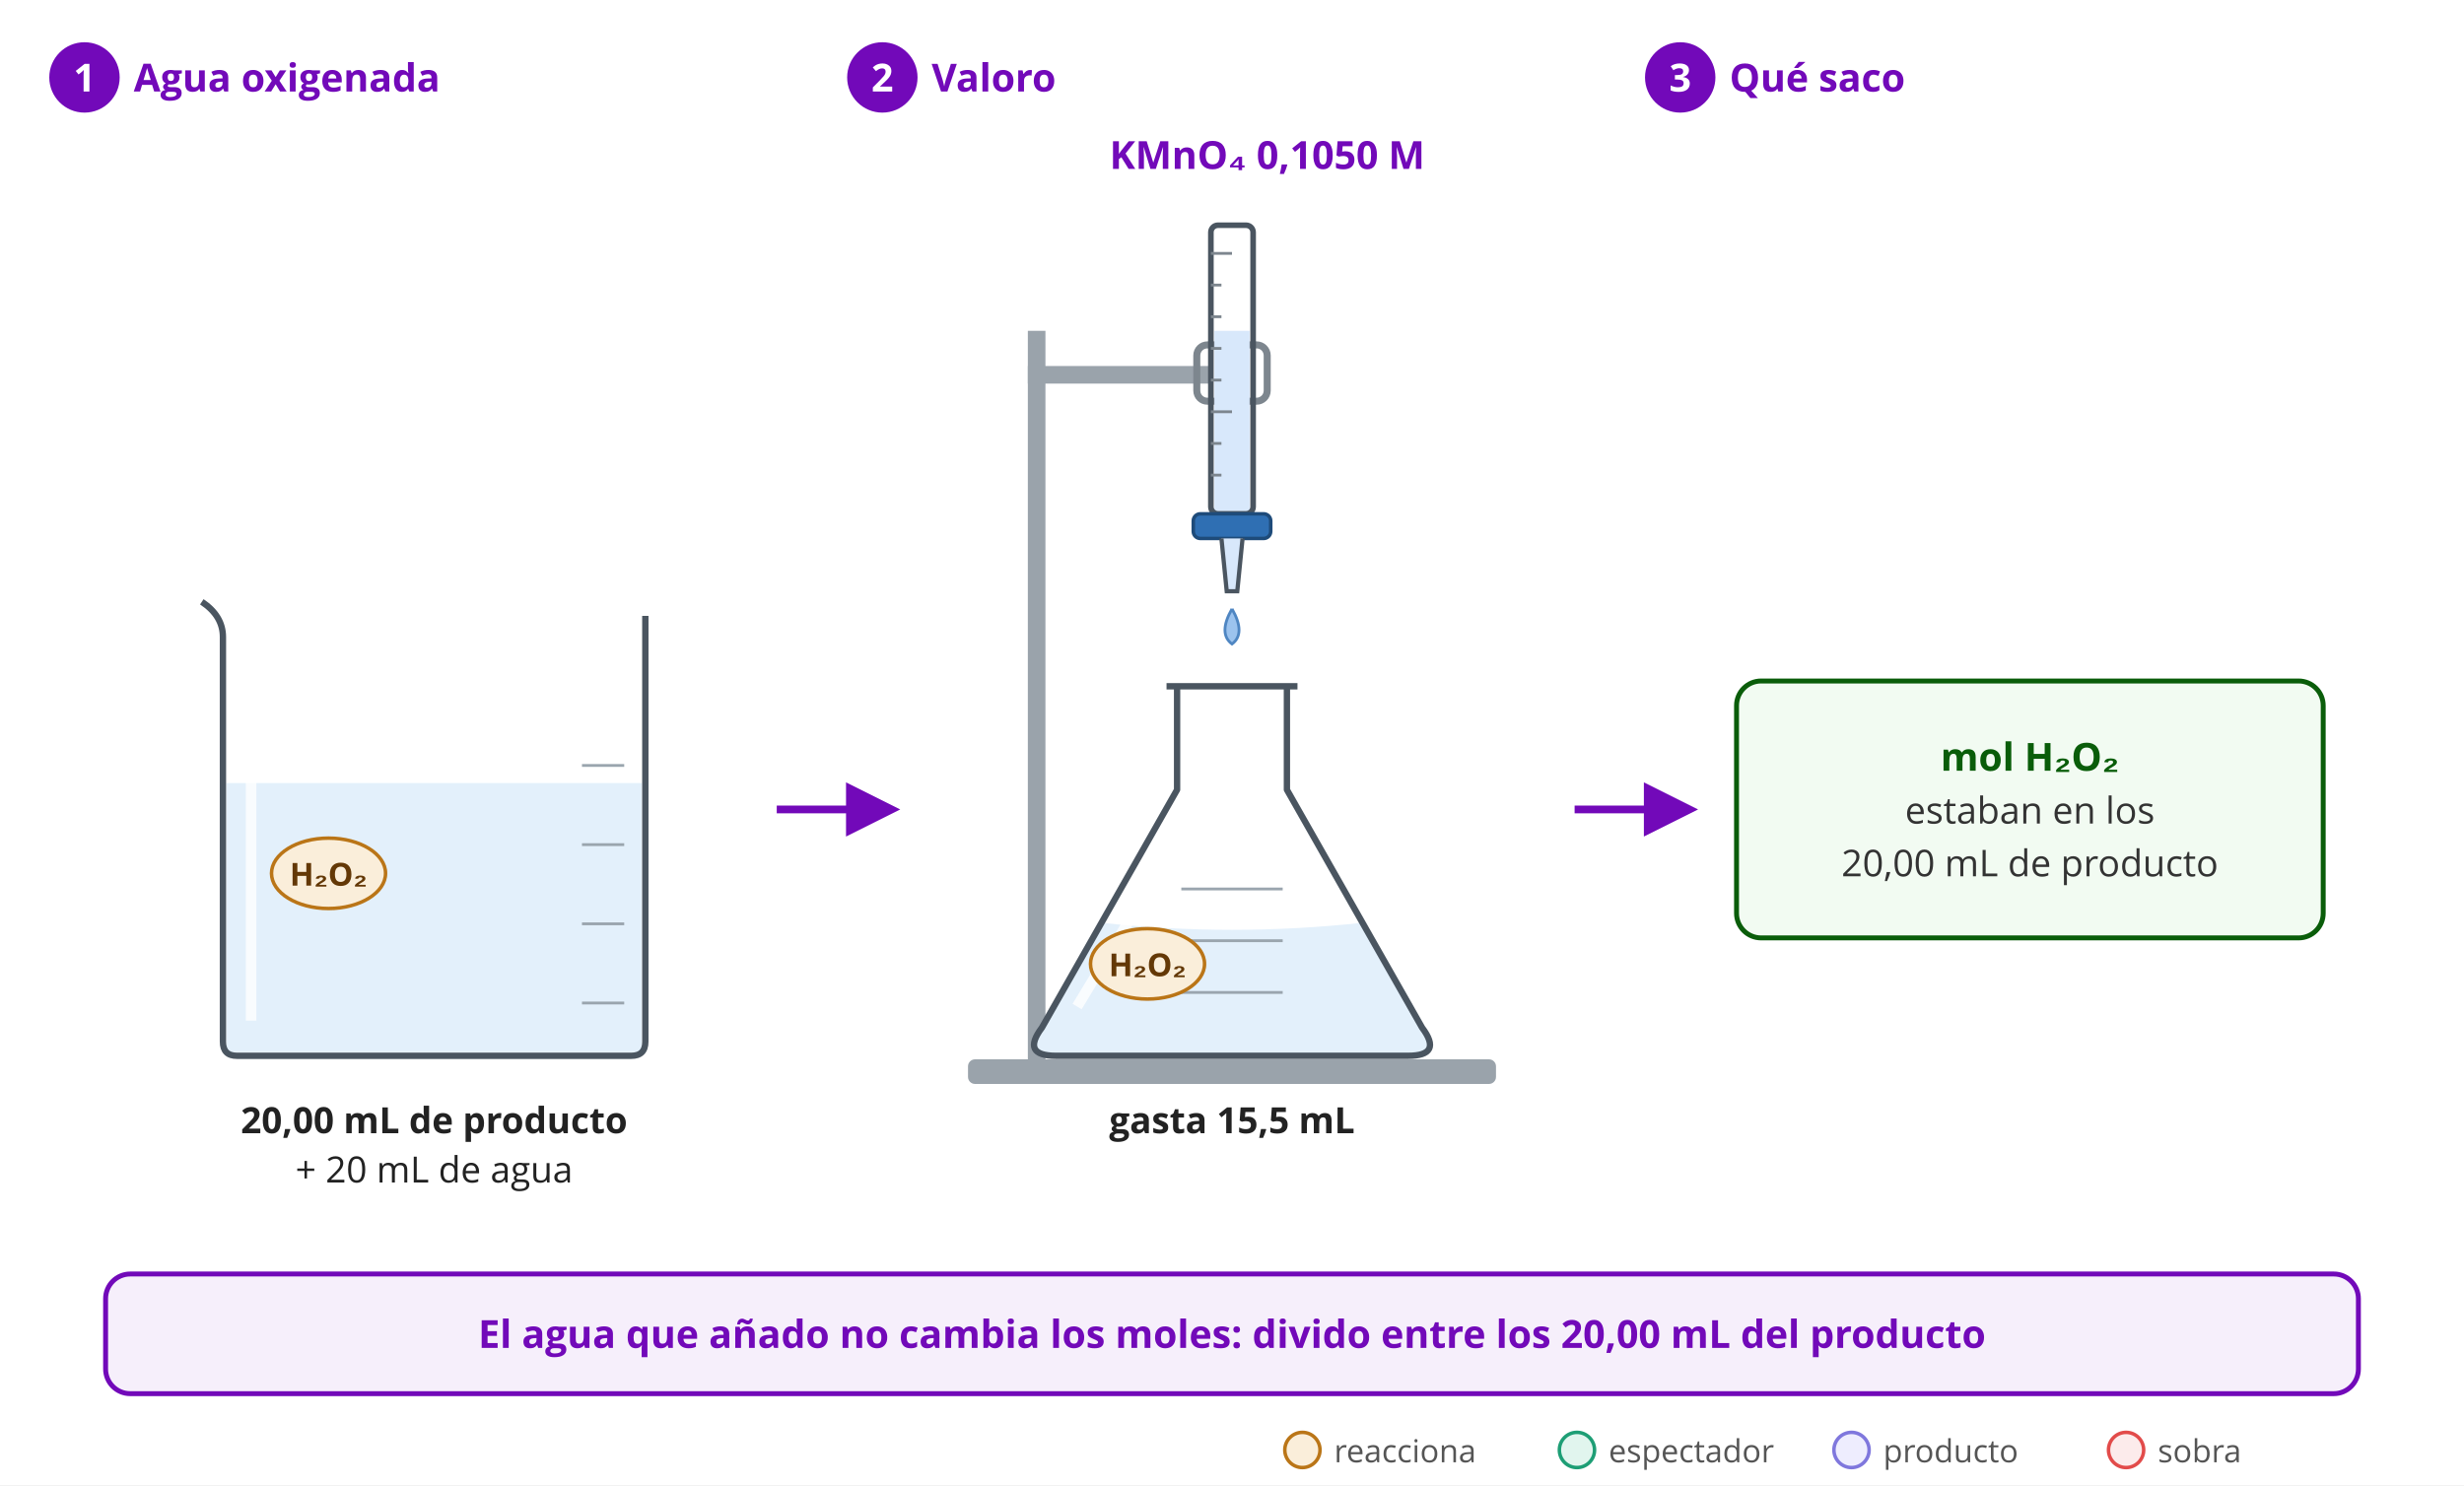
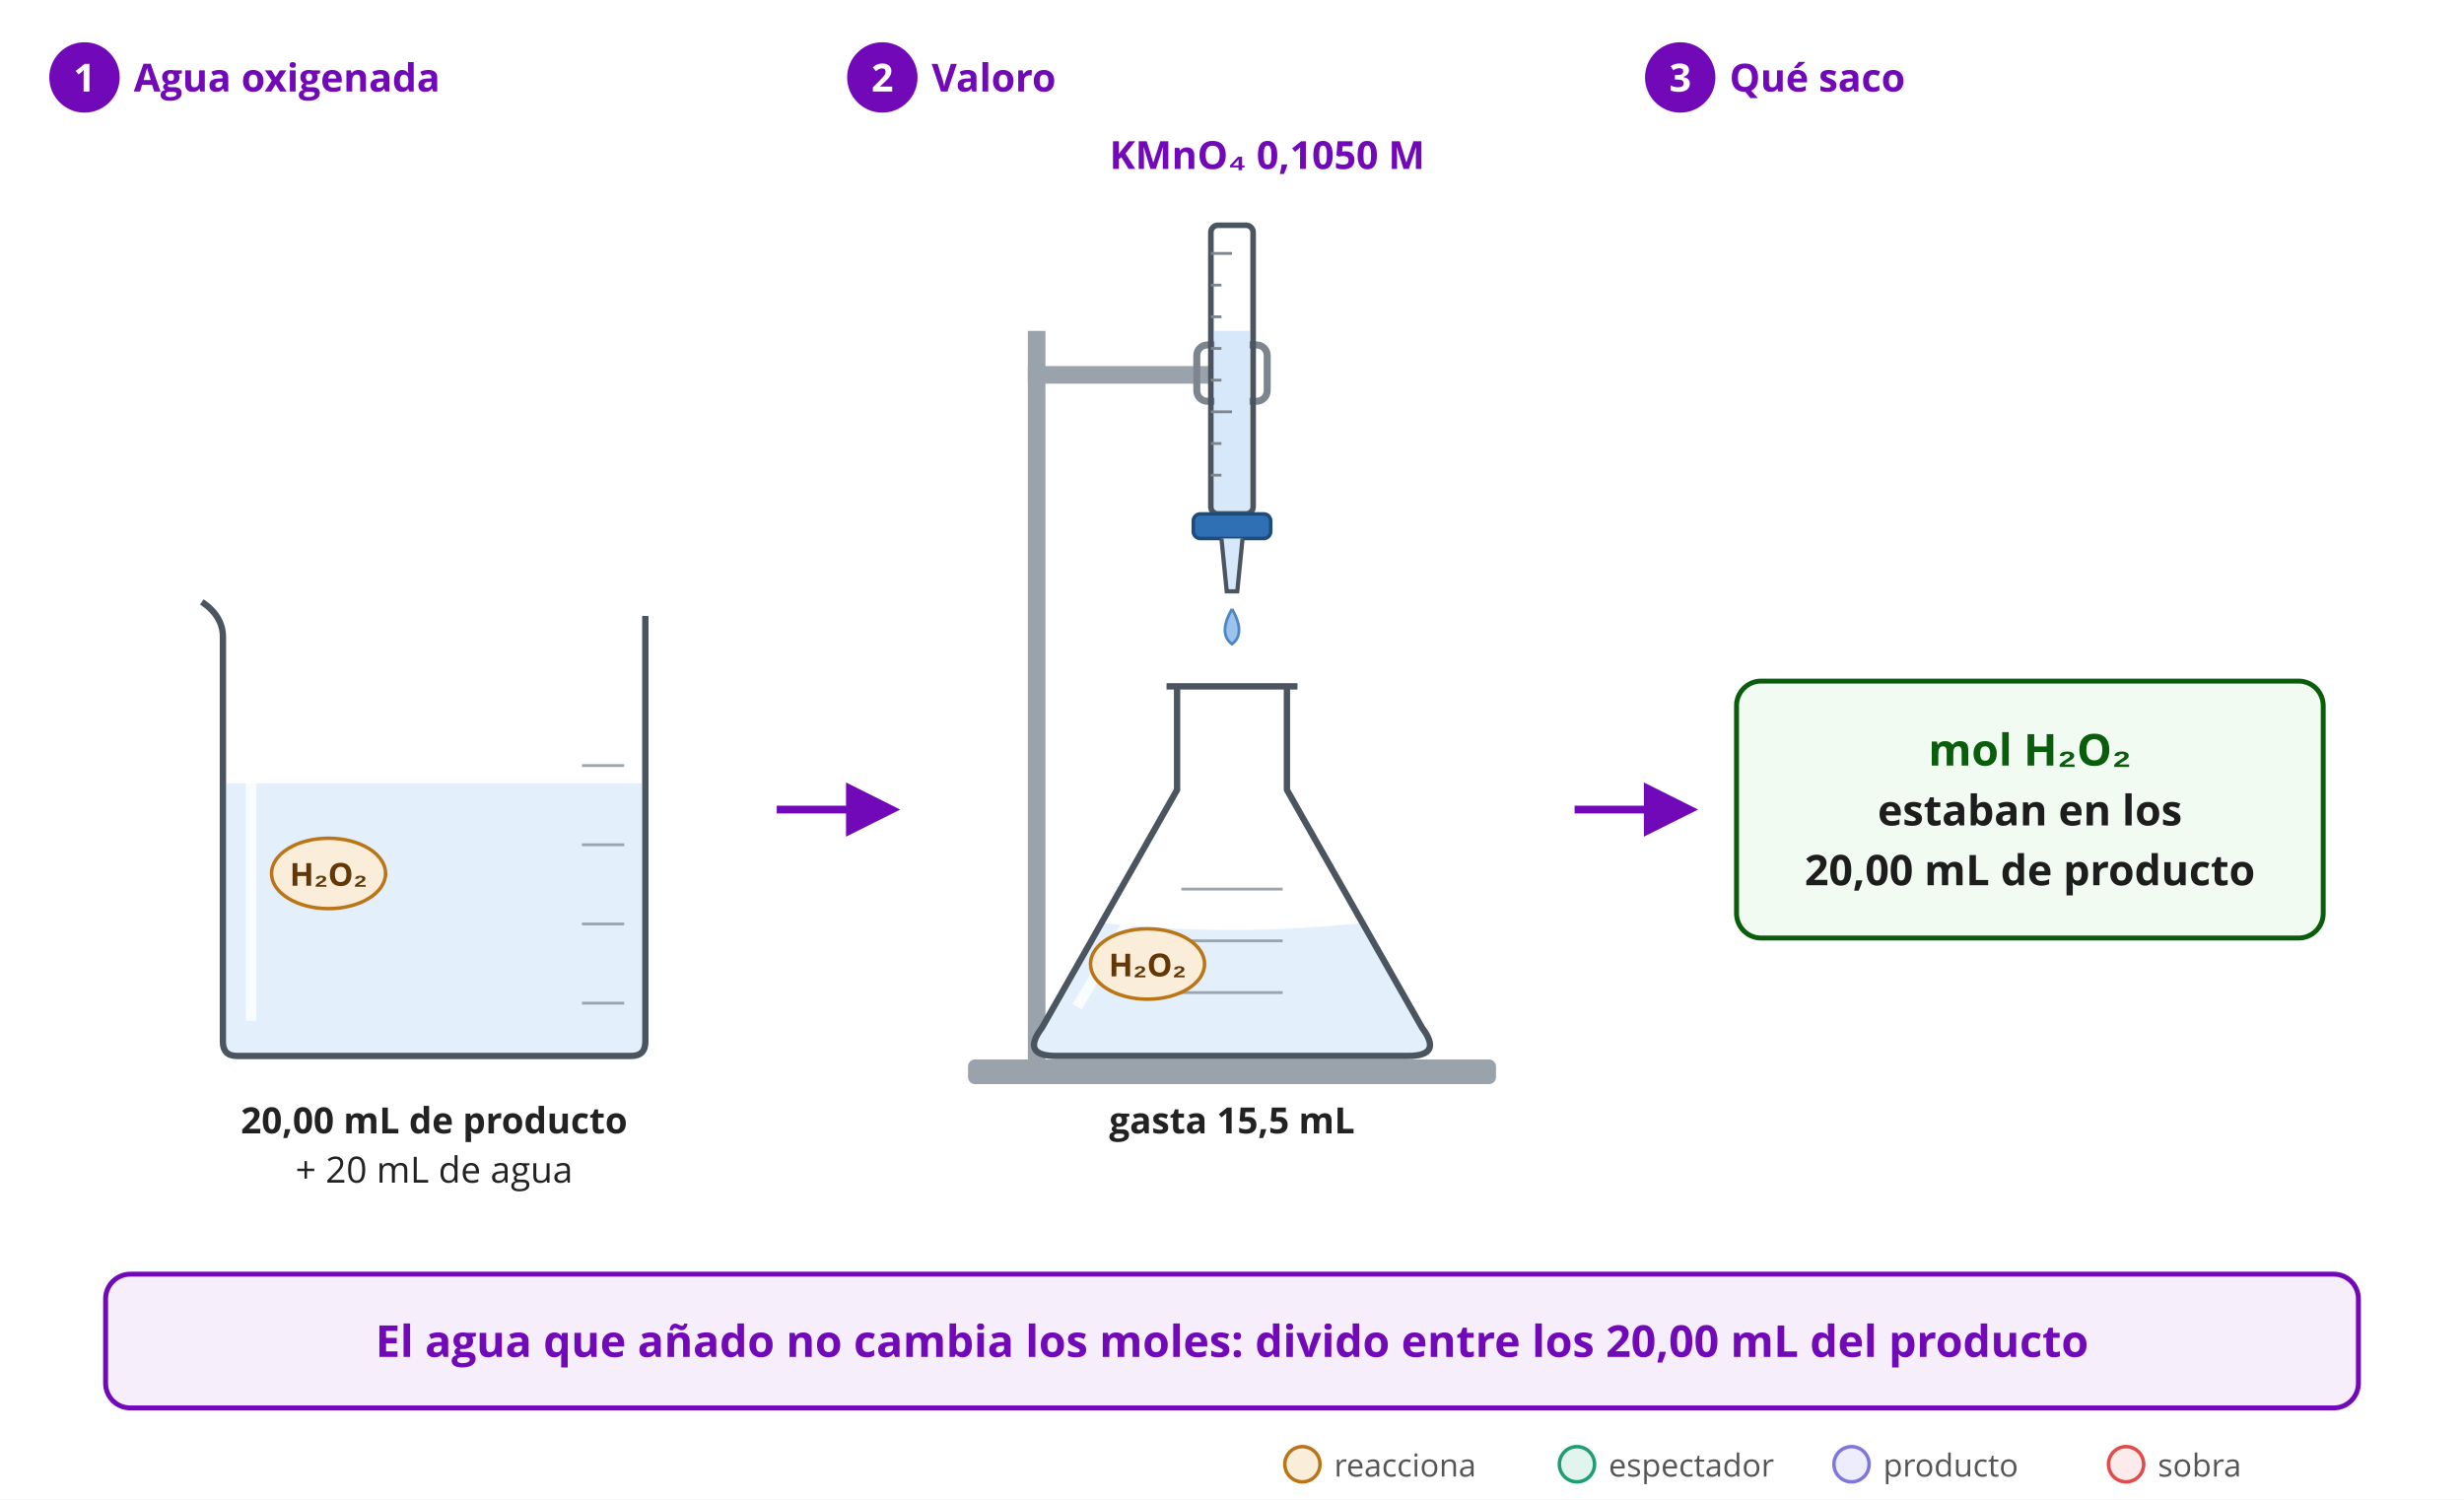
- <svg xmlns="http://www.w3.org/2000/svg" viewBox="0 0 700 422" width="700" height="422">
+ <svg xmlns="http://www.w3.org/2000/svg" viewBox="0 0 700 426" width="700" height="426">
  <defs>
    <marker id="pta" viewBox="0 0 10 10" refX="8" refY="5" markerWidth="7" markerHeight="7" orient="auto-start-reverse">
      <path d="M0 0 L10 5 L0 10 z" fill="#7209b9" />
    </marker>
  </defs>
-   <rect width="700" height="422" fill="white" />
+   <rect width="700" height="426" fill="white" />
  <circle cx="24.0" cy="22" r="10" fill="#7209b9" />
  <text x="24.0" y="26" text-anchor="middle" font-size="11" font-weight="bold" fill="white" font-family="Open Sans, Arial, sans-serif">1</text>
  <text x="40.0" y="26" text-anchor="start" font-size="11.5" font-weight="bold" fill="#7209b9" font-family="Open Sans, Arial, sans-serif" />
  <text x="38.0" y="26" text-anchor="start" font-size="11" font-weight="bold" fill="#7209b9" font-family="Open Sans, Arial, sans-serif">Agua oxigenada</text>
  <rect x="64.333" y="222.5" width="118" height="76.5" fill="#e3f0fb" />
  <path d="M57.333 171 Q63.333 175 63.333 181 V296 Q63.333 300 67.333 300 H179.333 Q183.333 300 183.333 296 V175" fill="none" stroke="#4a5560" stroke-width="1.8" />
  <line x1="165.333" y1="285.0" x2="177.333" y2="285.0" stroke="#9aa5ae" stroke-width=".8" />
  <line x1="165.333" y1="262.5" x2="177.333" y2="262.5" stroke="#9aa5ae" stroke-width=".8" />
  <line x1="165.333" y1="240.0" x2="177.333" y2="240.0" stroke="#9aa5ae" stroke-width=".8" />
  <line x1="165.333" y1="217.5" x2="177.333" y2="217.5" stroke="#9aa5ae" stroke-width=".8" />
  <line x1="71.333" y1="189" x2="71.333" y2="290" stroke="white" stroke-width="3" opacity=".8" />
  <ellipse cx="93.333" cy="248.15" rx="16.2" ry="10" fill="#FAEEDA" stroke="#BA7517" stroke-width="1" />
  <text x="93.333" y="251.65" text-anchor="middle" font-size="9" font-weight="bold" fill="#633806" font-family="Open Sans, Arial, sans-serif">H₂O₂</text>
  <text x="123.333" y="322" text-anchor="middle" font-size="10.3" font-weight="bold" fill="#222" font-family="Open Sans, Arial, sans-serif">20,00 mL de producto</text>
  <text x="123.333" y="336" text-anchor="middle" font-size="10.3" font-weight="normal" fill="#222" font-family="Open Sans, Arial, sans-serif">+ 20 mL de agua</text>
  <path d="M220.667 230 L252.667 230" fill="none" stroke="#7209b9" stroke-width="2.2" marker-end="url(#pta)" />
  <circle cx="250.667" cy="22" r="10" fill="#7209b9" />
  <text x="250.667" y="26" text-anchor="middle" font-size="11" font-weight="bold" fill="white" font-family="Open Sans, Arial, sans-serif">2</text>
  <text x="266.667" y="26" text-anchor="start" font-size="11.5" font-weight="bold" fill="#7209b9" font-family="Open Sans, Arial, sans-serif" />
  <text x="264.667" y="26" text-anchor="start" font-size="11" font-weight="bold" fill="#7209b9" font-family="Open Sans, Arial, sans-serif">Valoro</text>
  <rect x="292.0" y="94" width="5" height="207" fill="#9aa3ab" />
  <rect x="275.0" y="301" width="150" height="7" rx="2" fill="#9aa3ab" />
  <rect x="292.0" y="104" width="52" height="5" fill="#9aa3ab" />
  <rect x="340.0" y="98" width="20" height="16" rx="3" fill="none" stroke="#7d868e" stroke-width="2" />
  <rect x="345.0" y="94" width="10" height="52" fill="#d8e8fb" />
  <rect x="344.0" y="64" width="12" height="82" rx="2" fill="none" stroke="#4a5560" stroke-width="1.6" />
  <line x1="344.0" y1="72" x2="350.0" y2="72" stroke="#7d868e" stroke-width=".8" />
  <line x1="344.0" y1="81" x2="347.0" y2="81" stroke="#7d868e" stroke-width=".8" />
  <line x1="344.0" y1="90" x2="347.0" y2="90" stroke="#7d868e" stroke-width=".8" />
  <line x1="344.0" y1="99" x2="347.0" y2="99" stroke="#7d868e" stroke-width=".8" />
  <line x1="344.0" y1="108" x2="347.0" y2="108" stroke="#7d868e" stroke-width=".8" />
  <line x1="344.0" y1="117" x2="350.0" y2="117" stroke="#7d868e" stroke-width=".8" />
  <line x1="344.0" y1="126" x2="347.0" y2="126" stroke="#7d868e" stroke-width=".8" />
  <line x1="344.0" y1="135" x2="347.0" y2="135" stroke="#7d868e" stroke-width=".8" />
  <rect x="339.0" y="146" width="22" height="7" rx="2" fill="#2f6fb3" stroke="#1e4b7a" />
  <path d="M347.0 153 L348.5 168 H351.5 L353.0 153" fill="#d8e8fb" stroke="#4a5560" stroke-width="1.2" />
  <path d="M350.0 173 q-4 7 0 10 q4 -3 0 -10" fill="#9cc3ee" stroke="#4f86c2" stroke-width=".8" />
  <text x="360.0" y="48.0" text-anchor="middle" font-size="11.0" font-weight="bold" fill="#7209b9" font-family="Open Sans, Arial, sans-serif">KMnO₄ 0,1050 M</text>
  <path d="M312.928 262.2 Q350.0 266.2 387.072 262.2 L404.0 292 Q410.0 300 400.0 300 H300.0 Q290.0 300 296.0 292 Z" fill="#e3f0fb" stroke="none" />
  <path d="M331.4 195 H368.6 M334.4 195 V224.4 L296.0 292 Q290.0 300 300.0 300 H400.0 Q410.0 300 404.0 292 L365.6 224.4 V195" fill="none" stroke="#4a5560" stroke-width="1.8" stroke-linejoin="round" />
  <path d="M306.0 286 L338.4 232.4" stroke="white" stroke-width="3" opacity=".8" />
  <line x1="335.6" y1="282.0" x2="364.4" y2="282.0" stroke="#9aa5ae" stroke-width=".8" />
  <line x1="335.6" y1="267.3" x2="364.4" y2="267.3" stroke="#9aa5ae" stroke-width=".8" />
  <line x1="335.6" y1="252.6" x2="364.4" y2="252.6" stroke="#9aa5ae" stroke-width=".8" />
  <ellipse cx="326.0" cy="273.876" rx="16.2" ry="10" fill="#FAEEDA" stroke="#BA7517" stroke-width="1" />
  <text x="326.0" y="277.376" text-anchor="middle" font-size="9" font-weight="bold" fill="#633806" font-family="Open Sans, Arial, sans-serif">H₂O₂</text>
  <text x="350.0" y="322" text-anchor="middle" font-size="10.3" font-weight="bold" fill="#222" font-family="Open Sans, Arial, sans-serif">gasta 15,5 mL</text>
  <path d="M447.333 230 L479.333 230" fill="none" stroke="#7209b9" stroke-width="2.2" marker-end="url(#pta)" />
  <circle cx="477.333" cy="22" r="10" fill="#7209b9" />
  <text x="477.333" y="26" text-anchor="middle" font-size="11" font-weight="bold" fill="white" font-family="Open Sans, Arial, sans-serif">3</text>
  <text x="493.333" y="26" text-anchor="start" font-size="11.5" font-weight="bold" fill="#7209b9" font-family="Open Sans, Arial, sans-serif" />
  <text x="491.333" y="26" text-anchor="start" font-size="11" font-weight="bold" fill="#7209b9" font-family="Open Sans, Arial, sans-serif">Qué saco</text>
  <rect x="493.333" y="193.5" width="166.667" height="73" rx="7" fill="#f2fbf2" stroke="#0a5d0a" stroke-width="1.4" />
-   <text x="576.667" y="219.0" text-anchor="middle" font-size="11" font-weight="bold" fill="#0a5d0a" font-family="Open Sans, Arial, sans-serif">mol H₂O₂</text>
-   <text x="576.667" y="234.0" text-anchor="middle" font-size="10.5" font-weight="normal" fill="#333" font-family="Open Sans, Arial, sans-serif">estaban en los</text>
-   <text x="576.667" y="249.0" text-anchor="middle" font-size="10.5" font-weight="normal" fill="#333" font-family="Open Sans, Arial, sans-serif">20,00 mL de producto</text>
-   <rect x="30" y="362" width="640" height="34" rx="7" fill="#f6effb" stroke="#7209b9" stroke-width="1.4" />
-   <text x="350.0" y="383.0" text-anchor="middle" font-size="11" font-weight="bold" fill="#7209b9" font-family="Open Sans, Arial, sans-serif">El agua que añado no cambia los moles: divido entre los 20,00 mL del producto</text>
-   <circle cx="370" cy="412" r="5" fill="#FAEEDA" stroke="#BA7517" />
-   <text x="379" y="415.5" text-anchor="start" font-size="9" font-weight="normal" fill="#555" font-family="Open Sans, Arial, sans-serif">reacciona</text>
-   <circle cx="448" cy="412" r="5" fill="#E1F5EE" stroke="#1D9E75" />
-   <text x="457" y="415.5" text-anchor="start" font-size="9" font-weight="normal" fill="#555" font-family="Open Sans, Arial, sans-serif">espectador</text>
-   <circle cx="526" cy="412" r="5" fill="#EEEDFE" stroke="#7F77DD" />
-   <text x="535" y="415.5" text-anchor="start" font-size="9" font-weight="normal" fill="#555" font-family="Open Sans, Arial, sans-serif">producto</text>
-   <circle cx="604" cy="412" r="5" fill="#FCEBEB" stroke="#E24B4A" />
-   <text x="613" y="415.5" text-anchor="start" font-size="9" font-weight="normal" fill="#555" font-family="Open Sans, Arial, sans-serif">sobra</text>
+   <text x="576.667" y="217.5" text-anchor="middle" font-size="12.5" font-weight="bold" fill="#0a5d0a" font-family="Open Sans, Arial, sans-serif">mol H₂O₂</text>
+   <text x="576.667" y="234.5" text-anchor="middle" font-size="12" font-weight="bold" fill="#1d1d1d" font-family="Open Sans, Arial, sans-serif">estaban en los</text>
+   <text x="576.667" y="251.5" text-anchor="middle" font-size="12" font-weight="bold" fill="#1d1d1d" font-family="Open Sans, Arial, sans-serif">20,00 mL de producto</text>
+   <rect x="30" y="362" width="640" height="38" rx="7" fill="#f6effb" stroke="#7209b9" stroke-width="1.4" />
+   <text x="350.0" y="385.5" text-anchor="middle" font-size="12.5" font-weight="bold" fill="#7209b9" font-family="Open Sans, Arial, sans-serif">El agua que añado no cambia los moles: divido entre los 20,00 mL del producto</text>
+   <circle cx="370" cy="416" r="5" fill="#FAEEDA" stroke="#BA7517" />
+   <text x="379" y="419.5" text-anchor="start" font-size="9" font-weight="normal" fill="#555" font-family="Open Sans, Arial, sans-serif">reacciona</text>
+   <circle cx="448" cy="416" r="5" fill="#E1F5EE" stroke="#1D9E75" />
+   <text x="457" y="419.5" text-anchor="start" font-size="9" font-weight="normal" fill="#555" font-family="Open Sans, Arial, sans-serif">espectador</text>
+   <circle cx="526" cy="416" r="5" fill="#EEEDFE" stroke="#7F77DD" />
+   <text x="535" y="419.5" text-anchor="start" font-size="9" font-weight="normal" fill="#555" font-family="Open Sans, Arial, sans-serif">producto</text>
+   <circle cx="604" cy="416" r="5" fill="#FCEBEB" stroke="#E24B4A" />
+   <text x="613" y="419.5" text-anchor="start" font-size="9" font-weight="normal" fill="#555" font-family="Open Sans, Arial, sans-serif">sobra</text>
</svg>
